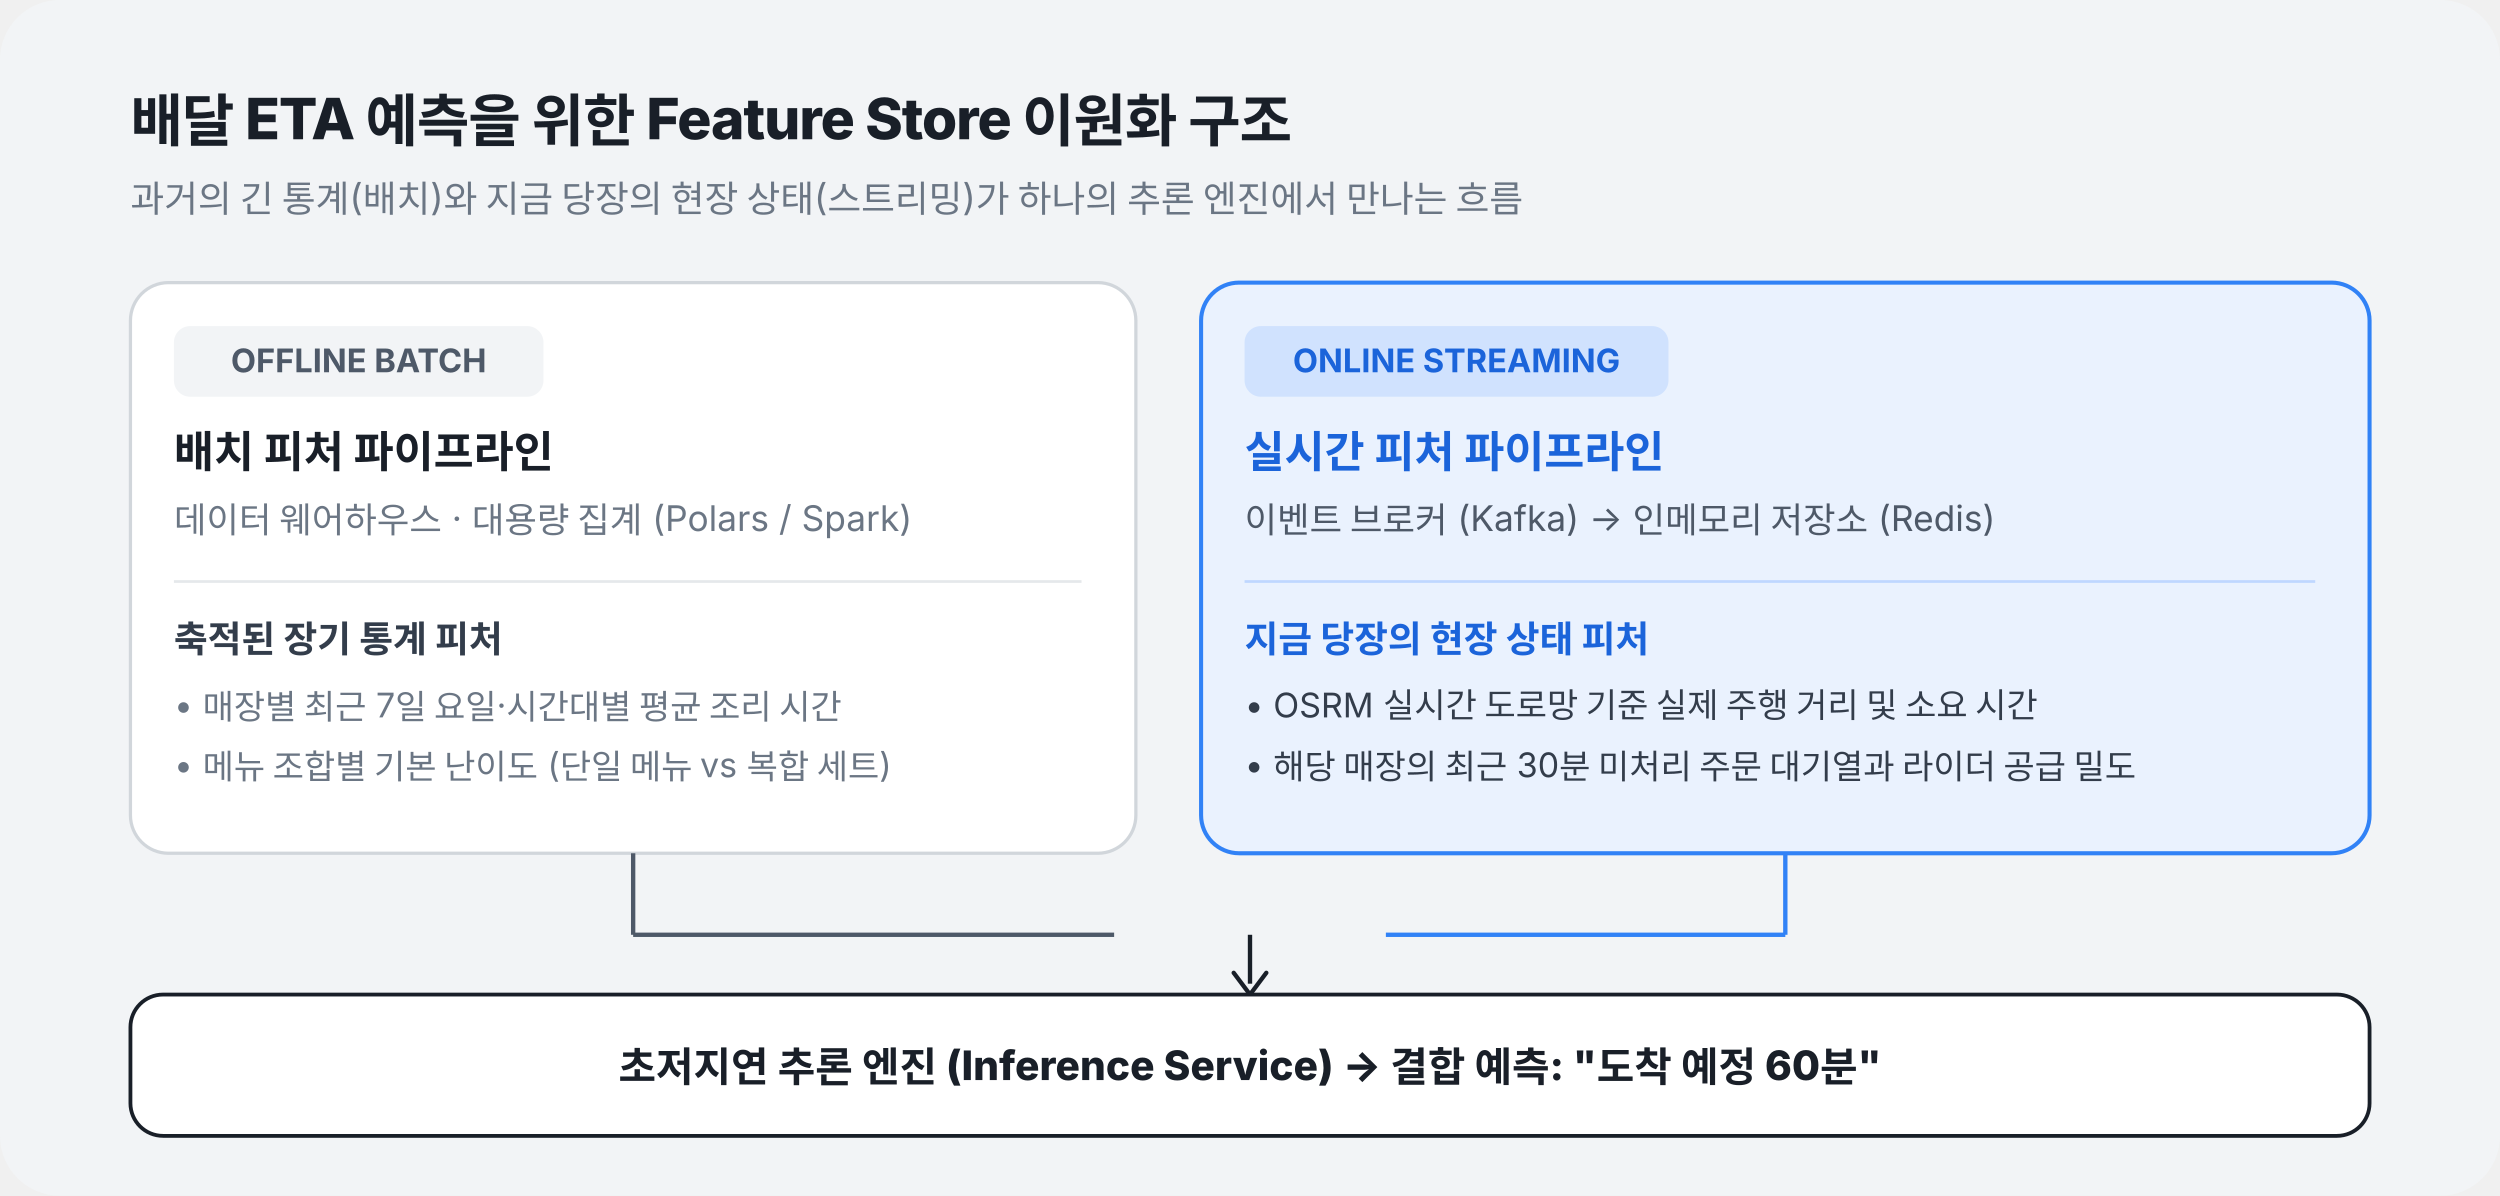
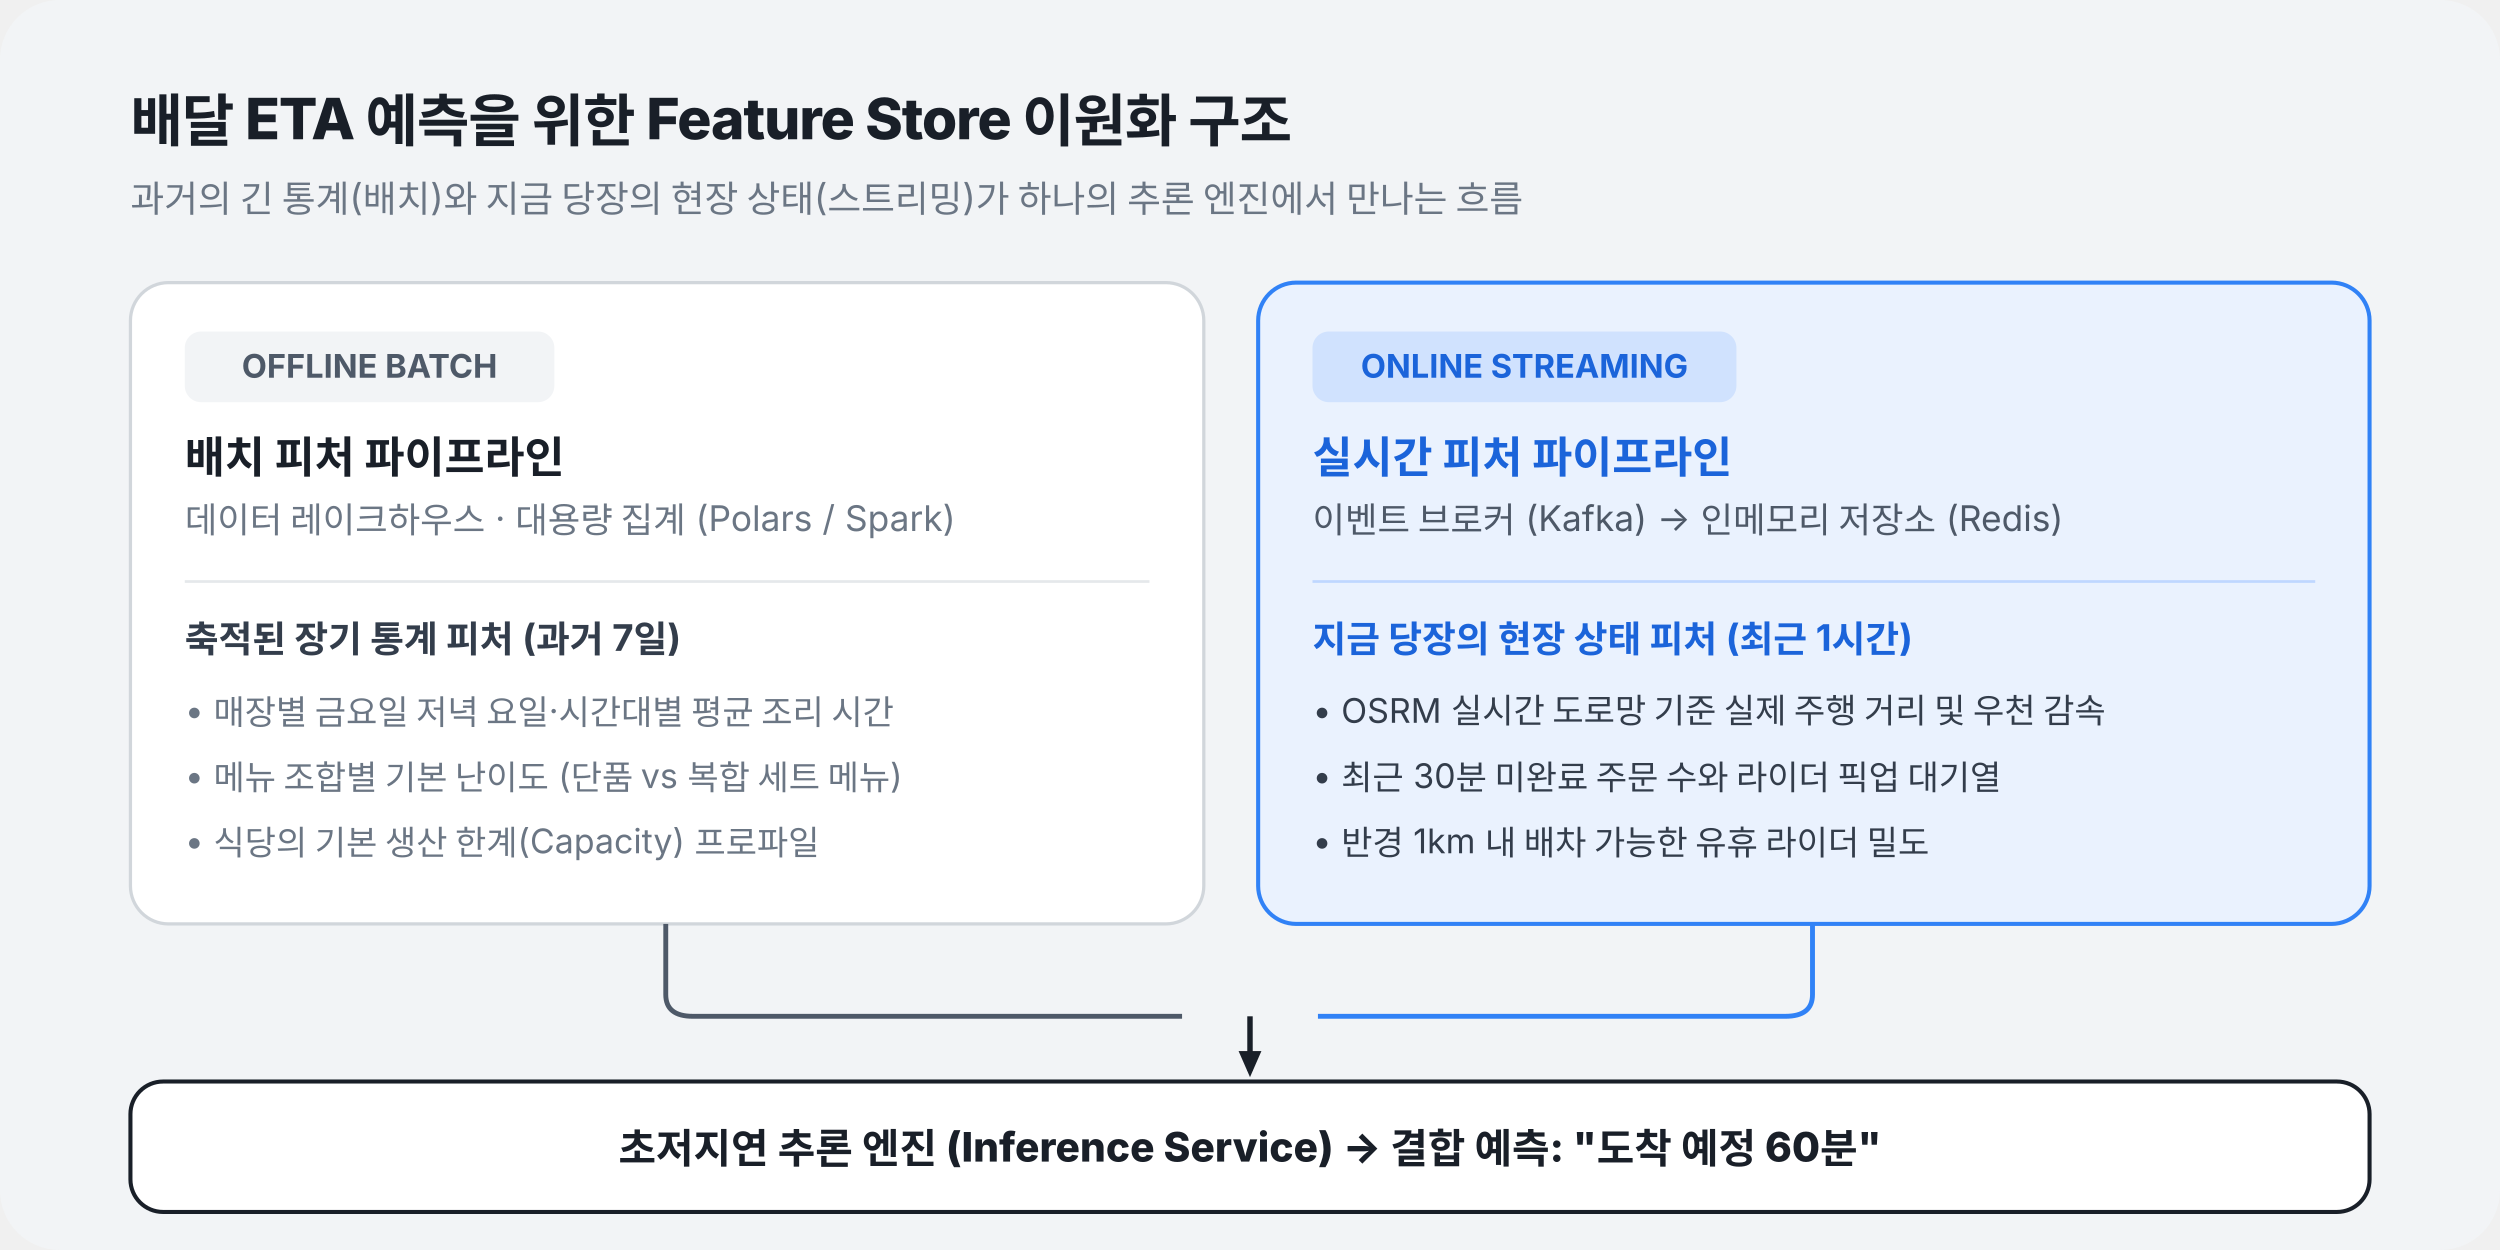
- <svg xmlns="http://www.w3.org/2000/svg" viewBox="0 0 920 440" width="100%" font-family="Pretendard, -apple-system, BlinkMacSystemFont, 'Segoe UI', sans-serif">
-   <rect width="920" height="440" rx="22" fill="#f2f4f6" />
+ <svg xmlns="http://www.w3.org/2000/svg" viewBox="0 0 920 460" width="100%" font-family="Pretendard, -apple-system, BlinkMacSystemFont, 'Segoe UI', sans-serif">
+   <defs>
+     <marker id="arrow-grey" viewBox="0 0 10 10" refX="6" refY="5" markerWidth="6" markerHeight="6" orient="auto-start-reverse">
+       <path d="M 0 1.5 L 8 5 L 0 8.5 z" fill="#4e5968" />
+     </marker>
+     <marker id="arrow-blue" viewBox="0 0 10 10" refX="6" refY="5" markerWidth="6" markerHeight="6" orient="auto-start-reverse">
+       <path d="M 0 1.5 L 8 5 L 0 8.5 z" fill="#3182f6" />
+     </marker>
+     <marker id="arrow-dark" viewBox="0 0 10 10" refX="6" refY="5" markerWidth="6" markerHeight="6" orient="auto-start-reverse">
+       <path d="M 0 1.5 L 8 5 L 0 8.5 z" fill="#191f28" />
+     </marker>
+   </defs>
+   <rect width="920" height="460" rx="22" fill="#f2f4f6" />
  <text x="48" y="52" font-size="21" font-weight="800" fill="#191f28" letter-spacing="-0.4">배달 ETA 예측을 위한 Feature Store 이원화 구조</text>
  <text x="48" y="78" font-size="13.5" fill="#6b7684">과거의 긴 통계(배치)와 지금 당장의 현장 상태(스트리밍)가 하나의 추론 엔진에서 만나는 흐름</text>
-   <rect x="48" y="104" width="370" height="210" rx="14" fill="#ffffff" stroke="#d1d6db" stroke-width="1.2" />
-   <rect x="64" y="120" width="136" height="26" rx="6" fill="#f2f4f6" />
-   <text x="132" y="137" font-size="12" font-weight="700" fill="#4e5968" text-anchor="middle">OFFLINE BATCH</text>
-   <text x="64" y="172" font-size="16" font-weight="800" fill="#191f28">배치 피처 파이프라인</text>
-   <text x="64" y="196" font-size="13" fill="#6b7684">데이터 웨어하우스 · 대용량 집계 (Polars / Spark)</text>
-   <line x1="64" y1="214" x2="398" y2="214" stroke="#e5e8eb" stroke-width="1" />
-   <text x="64" y="240" font-size="13.5" font-weight="700" fill="#333d4b">축적된 장기 통계 피처</text>
-   <text x="64" y="264" font-size="12.5" fill="#6b7684">• 매장별 최근 7일 요일·시간대별 평균 조리 시간</text>
-   <text x="64" y="286" font-size="12.5" fill="#6b7684">• 메뉴 조합별 기본 난이도 (단일 메뉴 vs 복합 세트)</text>
-   <rect x="442" y="104" width="430" height="210" rx="14" fill="#eaf2fe" stroke="#3182f6" stroke-width="1.5" />
-   <rect x="458" y="120" width="156" height="26" rx="6" fill="#d0e2fe" />
-   <text x="536" y="137" font-size="12" font-weight="700" fill="#1b64da" text-anchor="middle">ONLINE STREAMING</text>
-   <text x="458" y="172" font-size="16" font-weight="800" fill="#1b64da">실시간 피처 파이프라인</text>
-   <text x="458" y="196" font-size="13" fill="#4e5968">이벤트 브로커 (Kafka) → 인메모리 저장소 (Redis)</text>
-   <line x1="458" y1="214" x2="852" y2="214" stroke="#bfd7ff" stroke-width="1" />
-   <text x="458" y="240" font-size="13.5" font-weight="700" fill="#1b64da">지금 당장의 현장 상태 피처</text>
-   <text x="458" y="264" font-size="12.5" fill="#333d4b">• OSRM 실시간 도로망 기준 실제 주행 거리 및 소요 시간</text>
-   <text x="458" y="286" font-size="12.5" fill="#333d4b">• 해당 매장의 최근 30분 미처리 주문 대기열과 라이더 공급 밀도</text>
-   <line x1="233" y1="314" x2="233" y2="344" stroke="#4e5968" stroke-width="1.6" />
-   <line x1="657" y1="314" x2="657" y2="344" stroke="#3182f6" stroke-width="1.6" />
-   <line x1="233" y1="344" x2="410" y2="344" stroke="#4e5968" stroke-width="1.6" />
-   <line x1="657" y1="344" x2="510" y2="344" stroke="#3182f6" stroke-width="1.6" />
-   <line x1="460" y1="344" x2="460" y2="362" stroke="#191f28" stroke-width="1.6" />
-   <path d="M454 358 L460 366 L466 358" fill="none" stroke="#191f28" stroke-width="1.6" stroke-linecap="round" stroke-linejoin="round" />
-   <rect x="48" y="366" width="824" height="52" rx="12" fill="#ffffff" stroke="#191f28" stroke-width="1.4" />
-   <text x="460" y="398" font-size="15" font-weight="800" fill="#191f28" text-anchor="middle">초저지연 추론 엔진 (Inference Service) → 결합 예측: "도착 예정 60분"</text>
+   <rect x="48" y="104" width="395" height="236" rx="14" fill="#ffffff" stroke="#d1d6db" stroke-width="1.2" />
+   <rect x="68" y="122" width="136" height="26" rx="6" fill="#f2f4f6" />
+   <text x="136" y="139" font-size="12" font-weight="700" fill="#4e5968" text-anchor="middle">OFFLINE BATCH</text>
+   <text x="68" y="174" font-size="16" font-weight="800" fill="#191f28">배치 피처 파이프라인</text>
+   <text x="68" y="196" font-size="13" fill="#6b7684">데이터 레이크하우스 · 대용량 집계 (Polars / Spark)</text>
+   <line x1="68" y1="214" x2="423" y2="214" stroke="#e5e8eb" stroke-width="1" />
+   <text x="68" y="240" font-size="13.5" font-weight="700" fill="#333d4b">축적된 장기 통계 피처 (과거 7일)</text>
+   <text x="68" y="266" font-size="12.5" fill="#6b7684">• 매장별 금요일 저녁 요일·시간대별 평균 조리 시간</text>
+   <text x="68" y="290" font-size="12.5" fill="#6b7684">• 메뉴 조합별 기본 난이도 (단품 vs 복합 세트 메뉴)</text>
+   <text x="68" y="314" font-size="12.5" fill="#6b7684">• 식당의 기본 생산 한계(Capacity) 프로파일</text>
+   <rect x="463" y="104" width="409" height="236" rx="14" fill="#eaf2fe" stroke="#3182f6" stroke-width="1.5" />
+   <rect x="483" y="122" width="156" height="26" rx="6" fill="#d0e2fe" />
+   <text x="561" y="139" font-size="12" font-weight="700" fill="#1b64da" text-anchor="middle">ONLINE STREAMING</text>
+   <text x="483" y="174" font-size="16" font-weight="800" fill="#1b64da">실시간 피처 파이프라인</text>
+   <text x="483" y="196" font-size="13" fill="#4e5968">이벤트 브로커 (Kafka) → 인메모리 저장소 (Redis)</text>
+   <line x1="483" y1="214" x2="852" y2="214" stroke="#bfd7ff" stroke-width="1" />
+   <text x="483" y="240" font-size="13.5" font-weight="700" fill="#1b64da">지금 당장의 현장 상태 피처 (최근 1시간)</text>
+   <text x="483" y="266" font-size="12.5" fill="#333d4b">• OSRM 실시간 도로망 기준 실제 주행 거리 및 우천 감속</text>
+   <text x="483" y="290" font-size="12.5" fill="#333d4b">• 최근 30분 미완료 주문 수와 라이더 픽업 대기열</text>
+   <text x="483" y="314" font-size="12.5" fill="#333d4b">• 반경 1km 내 배차 가능한 유휴 라이더 밀도</text>
+   <path d="M 245 340 L 245 366 Q 245 374 255 374 L 435 374" fill="none" stroke="#4e5968" stroke-width="1.8" />
+   <path d="M 667 340 L 667 366 Q 667 374 657 374 L 485 374" fill="none" stroke="#3182f6" stroke-width="1.8" />
+   <line x1="460" y1="374" x2="460" y2="394" stroke="#191f28" stroke-width="2" marker-end="url(#arrow-dark)" />
+   <rect x="48" y="398" width="824" height="48" rx="12" fill="#ffffff" stroke="#191f28" stroke-width="1.5" />
+   <text x="460" y="428" font-size="15" font-weight="800" fill="#191f28" text-anchor="middle">초저지연 추론 엔진 (Inference Service) → 결합 예측: "도착 예정 60분"</text>
</svg>
